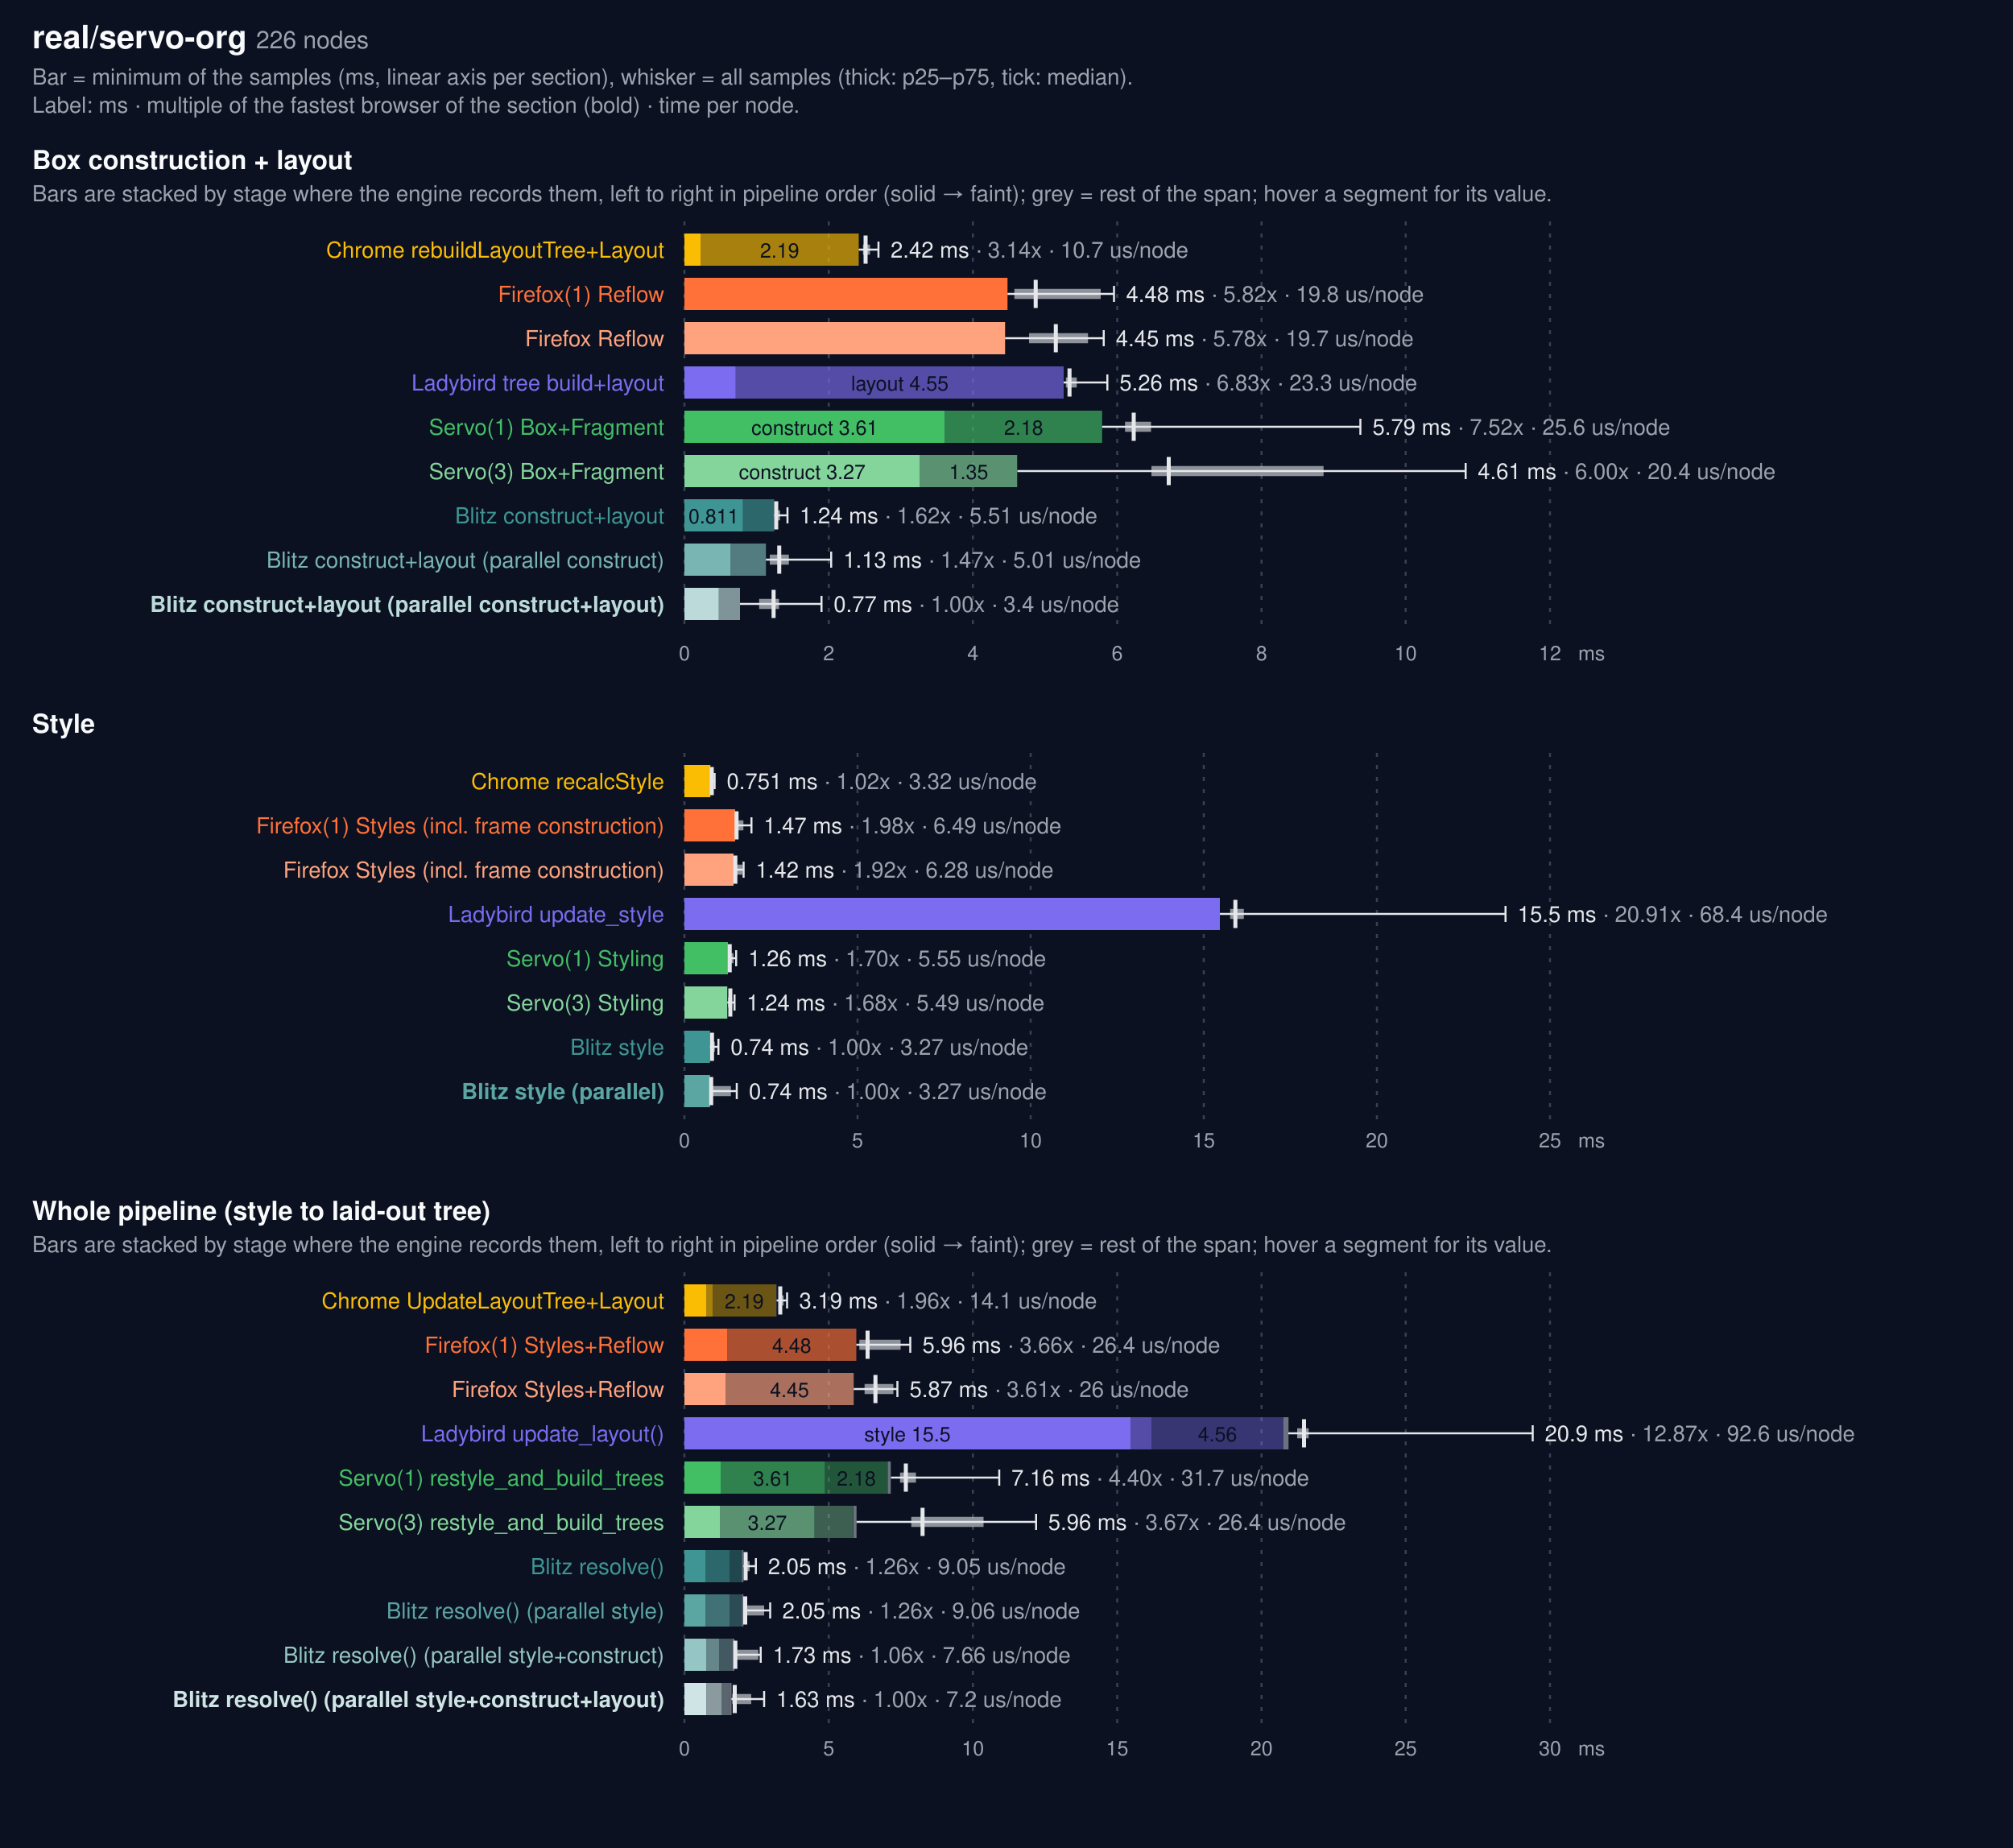
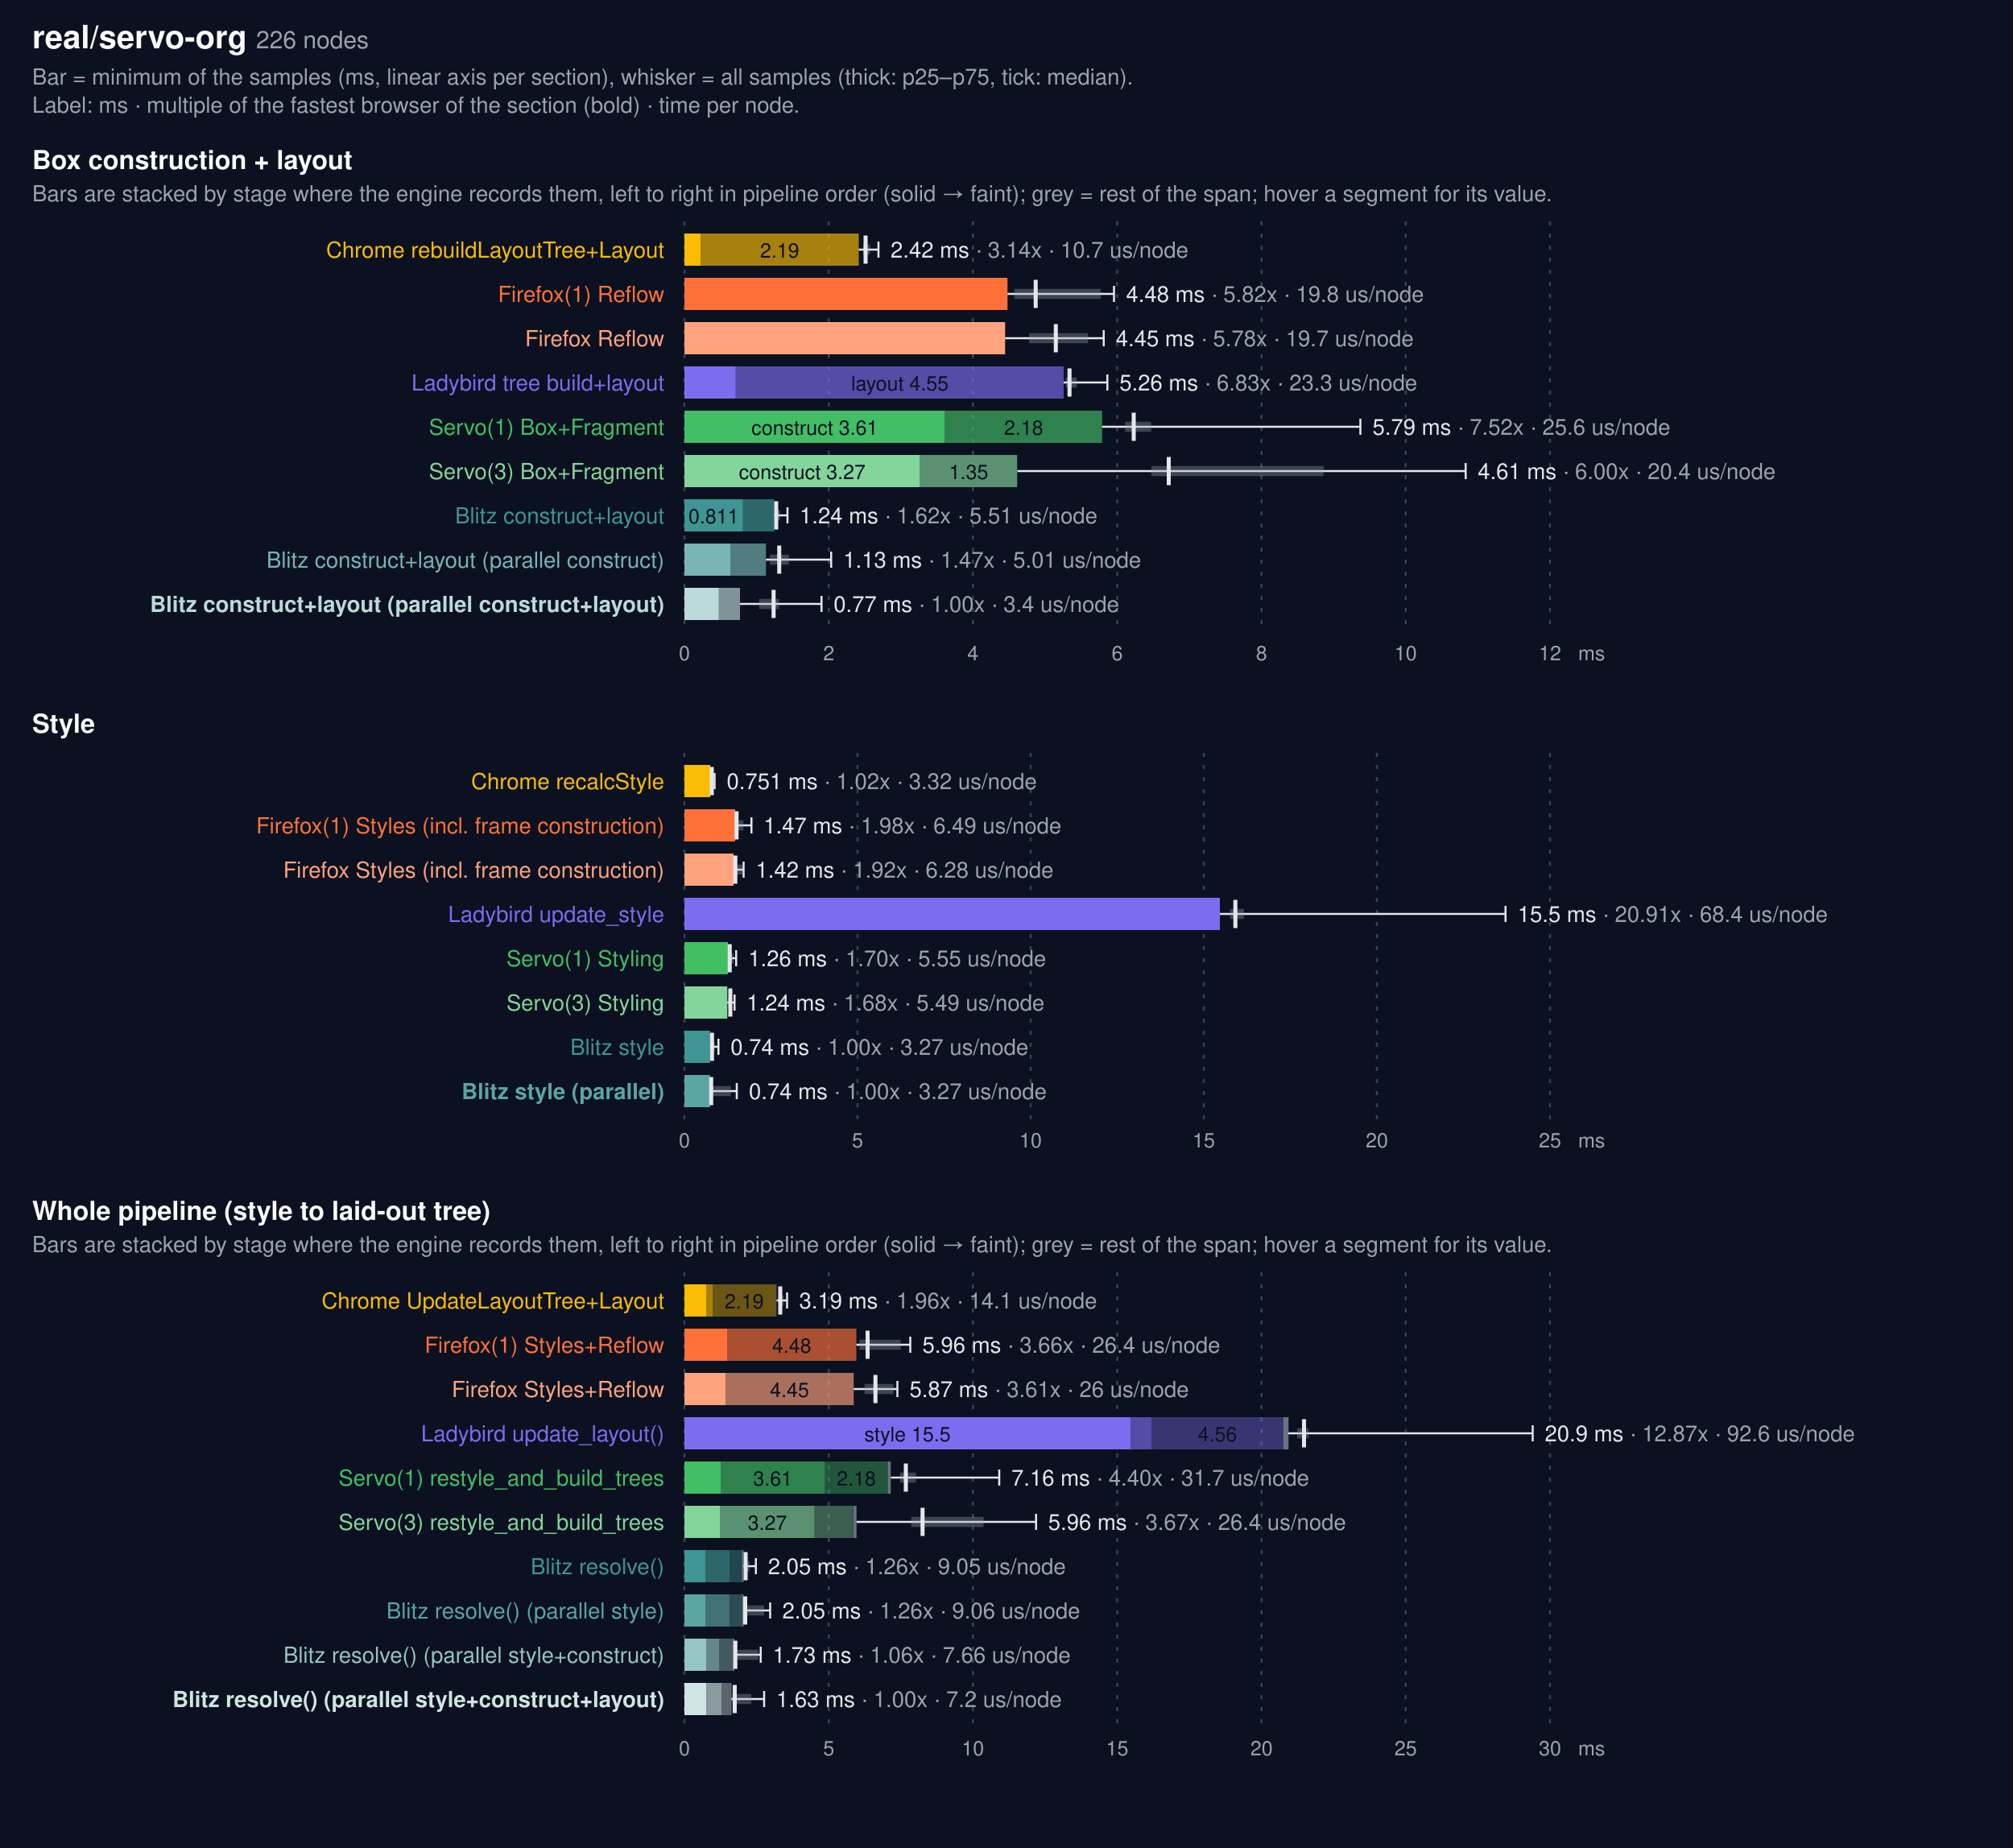
<svg xmlns="http://www.w3.org/2000/svg" width="1000" height="918" viewBox="0 0 1000 918" font-family="system-ui, -apple-system, Segoe UI, Helvetica, Arial, sans-serif">
  <rect width="1000" height="918" fill="#0b1120" />
  <text x="16" y="24" fill="#f9fafb" font-size="16" font-weight="600">real/servo-org <tspan fill="#9ca3af" font-size="12" font-weight="400">226 nodes</tspan>
  </text>
  <text x="16" y="42" fill="#9ca3af" font-size="11">Bar = minimum of the samples (ms, linear axis per section), whisker = all samples (thick: p25–p75, tick: median).</text>
  <text x="16" y="56" fill="#9ca3af" font-size="11">Label: ms · multiple of the fastest browser of the section (bold) · time per node.</text>
  <text x="16" y="84" fill="#f9fafb" font-size="13" font-weight="600">Box construction + layout</text>
  <text x="16" y="100" fill="#9ca3af" font-size="11">Bars are stacked by stage where the engine records them, left to right in pipeline order (solid → faint); grey = rest of the span; hover a segment for its value.</text>
  <line x1="340.0" x2="340.0" y1="110" y2="314" stroke="#374151" stroke-dasharray="2 4" />
  <text x="340.0" y="328" fill="#9ca3af" font-size="10" text-anchor="middle">0</text>
  <line x1="411.7" x2="411.7" y1="110" y2="314" stroke="#374151" stroke-dasharray="2 4" />
  <text x="411.7" y="328" fill="#9ca3af" font-size="10" text-anchor="middle">2</text>
  <line x1="483.3" x2="483.3" y1="110" y2="314" stroke="#374151" stroke-dasharray="2 4" />
  <text x="483.3" y="328" fill="#9ca3af" font-size="10" text-anchor="middle">4</text>
  <line x1="555.0" x2="555.0" y1="110" y2="314" stroke="#374151" stroke-dasharray="2 4" />
  <text x="555.0" y="328" fill="#9ca3af" font-size="10" text-anchor="middle">6</text>
  <line x1="626.7" x2="626.7" y1="110" y2="314" stroke="#374151" stroke-dasharray="2 4" />
  <text x="626.7" y="328" fill="#9ca3af" font-size="10" text-anchor="middle">8</text>
  <line x1="698.3" x2="698.3" y1="110" y2="314" stroke="#374151" stroke-dasharray="2 4" />
  <text x="698.3" y="328" fill="#9ca3af" font-size="10" text-anchor="middle">10</text>
  <line x1="770.0" x2="770.0" y1="110" y2="314" stroke="#374151" stroke-dasharray="2 4" />
  <text x="770.0" y="328" fill="#9ca3af" font-size="10" text-anchor="middle">12</text>
  <text x="784" y="328" fill="#9ca3af" font-size="10">ms</text>
  <text x="330" y="128" fill="#FBBC04" font-size="11" text-anchor="end">Chrome rebuildLayoutTree+Layout</text>
  <rect x="340.0" y="116" width="8.0" height="16" fill="#FBBC04" opacity="1.0" />
  <rect x="348.0" y="116" width="78.6" height="16" fill="#FBBC04" opacity="0.65" />
  <text x="387.3" y="128" fill="#0b1120" font-size="10" text-anchor="middle">2.19</text>
  <g stroke="#e5e7eb" fill="none">
    <line x1="426.6" y1="124.0" x2="436.4" y2="124.0" stroke-width="1" />
-     <line x1="428.7" y1="124.0" x2="432.2" y2="124.0" stroke-width="5" opacity="0.6" />
+     <line x1="428.7" y1="124.0" x2="432.2" y2="124.0" stroke="#9ca3af" stroke-width="5" opacity="0.35" />
    <line x1="430.0" y1="117" x2="430.0" y2="131" stroke-width="2" />
    <line x1="436.4" y1="120" x2="436.4" y2="128" stroke-width="1" />
  </g>
  <text x="442.4" y="128" fill="#e5e7eb" font-size="11">2.42 ms <tspan fill="#9ca3af">· 3.14x · 10.7 us/node</tspan>
  </text>
  <text x="330" y="150" fill="#FF7139" font-size="11" text-anchor="end">Firefox(1) Reflow</text>
  <rect x="340" y="138" width="160.5" height="16" fill="#FF7139" />
  <g stroke="#e5e7eb" fill="none">
    <line x1="500.5" y1="146.0" x2="553.4" y2="146.0" stroke-width="1" />
-     <line x1="503.9" y1="146.0" x2="546.8" y2="146.0" stroke-width="5" opacity="0.6" />
+     <line x1="503.9" y1="146.0" x2="546.8" y2="146.0" stroke="#9ca3af" stroke-width="5" opacity="0.35" />
    <line x1="514.5" y1="139" x2="514.5" y2="153" stroke-width="2" />
    <line x1="553.4" y1="142" x2="553.4" y2="150" stroke-width="1" />
  </g>
  <text x="559.4" y="150" fill="#e5e7eb" font-size="11">4.48 ms <tspan fill="#9ca3af">· 5.82x · 19.8 us/node</tspan>
  </text>
  <text x="330" y="172" fill="#ffa37e" font-size="11" text-anchor="end">Firefox Reflow</text>
  <rect x="340" y="160" width="159.3" height="16" fill="#ffa37e" />
  <g stroke="#e5e7eb" fill="none">
    <line x1="499.3" y1="168.0" x2="548.3" y2="168.0" stroke-width="1" />
-     <line x1="511.2" y1="168.0" x2="540.5" y2="168.0" stroke-width="5" opacity="0.6" />
+     <line x1="511.2" y1="168.0" x2="540.5" y2="168.0" stroke="#9ca3af" stroke-width="5" opacity="0.35" />
    <line x1="524.5" y1="161" x2="524.5" y2="175" stroke-width="2" />
    <line x1="548.3" y1="164" x2="548.3" y2="172" stroke-width="1" />
  </g>
  <text x="554.3" y="172" fill="#e5e7eb" font-size="11">4.45 ms <tspan fill="#9ca3af">· 5.78x · 19.7 us/node</tspan>
  </text>
  <text x="330" y="194" fill="#7B6CF0" font-size="11" text-anchor="end">Ladybird tree build+layout</text>
  <rect x="340.0" y="182" width="25.5" height="16" fill="#7B6CF0" opacity="1.0" />
  <rect x="365.5" y="182" width="162.9" height="16" fill="#7B6CF0" opacity="0.65" />
  <text x="447.0" y="194" fill="#0b1120" font-size="10" text-anchor="middle">layout 4.55</text>
  <g stroke="#e5e7eb" fill="none">
    <line x1="528.4" y1="190.0" x2="550.1" y2="190.0" stroke-width="1" />
-     <line x1="529.5" y1="190.0" x2="534.9" y2="190.0" stroke-width="5" opacity="0.6" />
+     <line x1="529.5" y1="190.0" x2="534.9" y2="190.0" stroke="#9ca3af" stroke-width="5" opacity="0.35" />
    <line x1="531.3" y1="183" x2="531.3" y2="197" stroke-width="2" />
    <line x1="550.1" y1="186" x2="550.1" y2="194" stroke-width="1" />
  </g>
  <text x="556.1" y="194" fill="#e5e7eb" font-size="11">5.26 ms <tspan fill="#9ca3af">· 6.83x · 23.3 us/node</tspan>
  </text>
  <text x="330" y="216" fill="#42BE65" font-size="11" text-anchor="end">Servo(1) Box+Fragment</text>
  <rect x="340.0" y="204" width="129.4" height="16" fill="#42BE65" opacity="1.0" />
  <text x="404.7" y="216" fill="#0b1120" font-size="10" text-anchor="middle">construct 3.61</text>
  <rect x="469.4" y="204" width="78.1" height="16" fill="#42BE65" opacity="0.65" />
  <text x="508.5" y="216" fill="#0b1120" font-size="10" text-anchor="middle">2.18</text>
  <g stroke="#e5e7eb" fill="none">
    <line x1="547.5" y1="212.0" x2="675.8" y2="212.0" stroke-width="1" />
-     <line x1="558.9" y1="212.0" x2="571.8" y2="212.0" stroke-width="5" opacity="0.6" />
+     <line x1="558.9" y1="212.0" x2="571.8" y2="212.0" stroke="#9ca3af" stroke-width="5" opacity="0.35" />
    <line x1="563.2" y1="205" x2="563.2" y2="219" stroke-width="2" />
    <line x1="675.8" y1="208" x2="675.8" y2="216" stroke-width="1" />
  </g>
  <text x="681.8" y="216" fill="#e5e7eb" font-size="11">5.79 ms <tspan fill="#9ca3af">· 7.52x · 25.6 us/node</tspan>
  </text>
  <text x="330" y="238" fill="#84d59b" font-size="11" text-anchor="end">Servo(3) Box+Fragment</text>
  <rect x="340.0" y="226" width="117.0" height="16" fill="#84d59b" opacity="1.0" />
  <text x="398.5" y="238" fill="#0b1120" font-size="10" text-anchor="middle">construct 3.27</text>
  <rect x="457.0" y="226" width="48.3" height="16" fill="#84d59b" opacity="0.65" />
  <text x="481.2" y="238" fill="#0b1120" font-size="10" text-anchor="middle">1.35</text>
  <g stroke="#e5e7eb" fill="none">
    <line x1="505.4" y1="234.0" x2="728.1" y2="234.0" stroke-width="1" />
-     <line x1="572.0" y1="234.0" x2="657.5" y2="234.0" stroke-width="5" opacity="0.6" />
+     <line x1="572.0" y1="234.0" x2="657.5" y2="234.0" stroke="#9ca3af" stroke-width="5" opacity="0.35" />
    <line x1="580.6" y1="227" x2="580.6" y2="241" stroke-width="2" />
    <line x1="728.1" y1="230" x2="728.1" y2="238" stroke-width="1" />
  </g>
  <text x="734.1" y="238" fill="#e5e7eb" font-size="11">4.61 ms <tspan fill="#9ca3af">· 6.00x · 20.4 us/node</tspan>
  </text>
  <text x="330" y="260" fill="#3E9593" font-size="11" text-anchor="end">Blitz construct+layout</text>
  <rect x="340.0" y="248" width="29.1" height="16" fill="#3E9593" opacity="1.0" />
  <text x="354.5" y="260" fill="#0b1120" font-size="10" text-anchor="middle">0.811</text>
  <rect x="369.1" y="248" width="15.5" height="16" fill="#3E9593" opacity="0.65" />
  <g stroke="#e5e7eb" fill="none">
    <line x1="384.6" y1="256.0" x2="391.2" y2="256.0" stroke-width="1" />
-     <line x1="385.4" y1="256.0" x2="387.5" y2="256.0" stroke-width="5" opacity="0.6" />
+     <line x1="385.4" y1="256.0" x2="387.5" y2="256.0" stroke="#9ca3af" stroke-width="5" opacity="0.35" />
    <line x1="385.6" y1="249" x2="385.6" y2="263" stroke-width="2" />
    <line x1="391.2" y1="252" x2="391.2" y2="260" stroke-width="1" />
  </g>
  <text x="397.2" y="260" fill="#e5e7eb" font-size="11">1.24 ms <tspan fill="#9ca3af">· 1.62x · 5.51 us/node</tspan>
  </text>
  <text x="330" y="282" fill="#78b5b3" font-size="11" text-anchor="end">Blitz construct+layout (parallel construct)</text>
  <rect x="340.0" y="270" width="23.0" height="16" fill="#78b5b3" opacity="1.0" />
  <rect x="363.0" y="270" width="17.5" height="16" fill="#78b5b3" opacity="0.65" />
  <g stroke="#e5e7eb" fill="none">
    <line x1="380.5" y1="278.0" x2="412.9" y2="278.0" stroke-width="1" />
-     <line x1="382.4" y1="278.0" x2="391.9" y2="278.0" stroke-width="5" opacity="0.6" />
+     <line x1="382.4" y1="278.0" x2="391.9" y2="278.0" stroke="#9ca3af" stroke-width="5" opacity="0.35" />
    <line x1="387.1" y1="271" x2="387.1" y2="285" stroke-width="2" />
    <line x1="412.9" y1="274" x2="412.9" y2="282" stroke-width="1" />
  </g>
  <text x="418.9" y="282" fill="#e5e7eb" font-size="11">1.13 ms <tspan fill="#9ca3af">· 1.47x · 5.01 us/node</tspan>
  </text>
  <text x="330" y="304" fill="#bbdad9" font-size="11" text-anchor="end" font-weight="700">Blitz construct+layout (parallel construct+layout)</text>
  <rect x="340.0" y="292" width="17.1" height="16" fill="#bbdad9" opacity="1.0" />
  <rect x="357.1" y="292" width="10.5" height="16" fill="#bbdad9" opacity="0.65" />
  <g stroke="#e5e7eb" fill="none">
    <line x1="367.6" y1="300.0" x2="408.1" y2="300.0" stroke-width="1" />
-     <line x1="377.1" y1="300.0" x2="387.0" y2="300.0" stroke-width="5" opacity="0.6" />
+     <line x1="377.1" y1="300.0" x2="387.0" y2="300.0" stroke="#9ca3af" stroke-width="5" opacity="0.35" />
    <line x1="384.3" y1="293" x2="384.3" y2="307" stroke-width="2" />
    <line x1="408.1" y1="296" x2="408.1" y2="304" stroke-width="1" />
  </g>
  <text x="414.1" y="304" fill="#e5e7eb" font-size="11">0.77 ms <tspan fill="#9ca3af">· 1.00x · 3.4 us/node</tspan>
  </text>
  <text x="16" y="364" fill="#f9fafb" font-size="13" font-weight="600">Style</text>
  <line x1="340.0" x2="340.0" y1="374" y2="556" stroke="#374151" stroke-dasharray="2 4" />
  <text x="340.0" y="570" fill="#9ca3af" font-size="10" text-anchor="middle">0</text>
  <line x1="426.0" x2="426.0" y1="374" y2="556" stroke="#374151" stroke-dasharray="2 4" />
  <text x="426.0" y="570" fill="#9ca3af" font-size="10" text-anchor="middle">5</text>
  <line x1="512.0" x2="512.0" y1="374" y2="556" stroke="#374151" stroke-dasharray="2 4" />
  <text x="512.0" y="570" fill="#9ca3af" font-size="10" text-anchor="middle">10</text>
  <line x1="598.0" x2="598.0" y1="374" y2="556" stroke="#374151" stroke-dasharray="2 4" />
  <text x="598.0" y="570" fill="#9ca3af" font-size="10" text-anchor="middle">15</text>
  <line x1="684.0" x2="684.0" y1="374" y2="556" stroke="#374151" stroke-dasharray="2 4" />
  <text x="684.0" y="570" fill="#9ca3af" font-size="10" text-anchor="middle">20</text>
  <line x1="770.0" x2="770.0" y1="374" y2="556" stroke="#374151" stroke-dasharray="2 4" />
  <text x="770.0" y="570" fill="#9ca3af" font-size="10" text-anchor="middle">25</text>
  <text x="784" y="570" fill="#9ca3af" font-size="10">ms</text>
  <text x="330" y="392" fill="#FBBC04" font-size="11" text-anchor="end">Chrome recalcStyle</text>
  <rect x="340" y="380" width="12.9" height="16" fill="#FBBC04" />
  <g stroke="#e5e7eb" fill="none">
    <line x1="352.9" y1="388.0" x2="355.0" y2="388.0" stroke-width="1" />
-     <line x1="353.5" y1="388.0" x2="353.9" y2="388.0" stroke-width="5" opacity="0.6" />
+     <line x1="353.5" y1="388.0" x2="353.9" y2="388.0" stroke="#9ca3af" stroke-width="5" opacity="0.35" />
    <line x1="353.6" y1="381" x2="353.6" y2="395" stroke-width="2" />
    <line x1="355.0" y1="384" x2="355.0" y2="392" stroke-width="1" />
  </g>
  <text x="361.0" y="392" fill="#e5e7eb" font-size="11">0.751 ms <tspan fill="#9ca3af">· 1.02x · 3.32 us/node</tspan>
  </text>
  <text x="330" y="414" fill="#FF7139" font-size="11" text-anchor="end">Firefox(1) Styles (incl. frame construction)</text>
  <rect x="340" y="402" width="25.2" height="16" fill="#FF7139" />
  <g stroke="#e5e7eb" fill="none">
    <line x1="365.2" y1="410.0" x2="373.3" y2="410.0" stroke-width="1" />
-     <line x1="365.5" y1="410.0" x2="369.3" y2="410.0" stroke-width="5" opacity="0.6" />
+     <line x1="365.5" y1="410.0" x2="369.3" y2="410.0" stroke="#9ca3af" stroke-width="5" opacity="0.35" />
    <line x1="365.9" y1="403" x2="365.9" y2="417" stroke-width="2" />
    <line x1="373.3" y1="406" x2="373.3" y2="414" stroke-width="1" />
  </g>
  <text x="379.3" y="414" fill="#e5e7eb" font-size="11">1.47 ms <tspan fill="#9ca3af">· 1.98x · 6.49 us/node</tspan>
  </text>
  <text x="330" y="436" fill="#ffa37e" font-size="11" text-anchor="end">Firefox Styles (incl. frame construction)</text>
  <rect x="340" y="424" width="24.4" height="16" fill="#ffa37e" />
  <g stroke="#e5e7eb" fill="none">
    <line x1="364.4" y1="432.0" x2="369.4" y2="432.0" stroke-width="1" />
-     <line x1="364.5" y1="432.0" x2="368.8" y2="432.0" stroke-width="5" opacity="0.6" />
+     <line x1="364.5" y1="432.0" x2="368.8" y2="432.0" stroke="#9ca3af" stroke-width="5" opacity="0.35" />
    <line x1="365.3" y1="425" x2="365.3" y2="439" stroke-width="2" />
    <line x1="369.4" y1="428" x2="369.4" y2="436" stroke-width="1" />
  </g>
  <text x="375.4" y="436" fill="#e5e7eb" font-size="11">1.42 ms <tspan fill="#9ca3af">· 1.92x · 6.28 us/node</tspan>
  </text>
  <text x="330" y="458" fill="#7B6CF0" font-size="11" text-anchor="end">Ladybird update_style</text>
  <rect x="340" y="446" width="266.0" height="16" fill="#7B6CF0" />
  <g stroke="#e5e7eb" fill="none">
    <line x1="606.0" y1="454.0" x2="747.9" y2="454.0" stroke-width="1" />
-     <line x1="611.1" y1="454.0" x2="617.9" y2="454.0" stroke-width="5" opacity="0.6" />
+     <line x1="611.1" y1="454.0" x2="617.9" y2="454.0" stroke="#9ca3af" stroke-width="5" opacity="0.35" />
    <line x1="613.7" y1="447" x2="613.7" y2="461" stroke-width="2" />
    <line x1="747.9" y1="450" x2="747.9" y2="458" stroke-width="1" />
  </g>
  <text x="753.9" y="458" fill="#e5e7eb" font-size="11">15.5 ms <tspan fill="#9ca3af">· 20.91x · 68.4 us/node</tspan>
  </text>
  <text x="330" y="480" fill="#42BE65" font-size="11" text-anchor="end">Servo(1) Styling</text>
  <rect x="340" y="468" width="21.6" height="16" fill="#42BE65" />
  <g stroke="#e5e7eb" fill="none">
    <line x1="361.6" y1="476.0" x2="365.7" y2="476.0" stroke-width="1" />
-     <line x1="361.8" y1="476.0" x2="364.4" y2="476.0" stroke-width="5" opacity="0.6" />
+     <line x1="361.8" y1="476.0" x2="364.4" y2="476.0" stroke="#9ca3af" stroke-width="5" opacity="0.35" />
    <line x1="362.5" y1="469" x2="362.5" y2="483" stroke-width="2" />
    <line x1="365.7" y1="472" x2="365.7" y2="480" stroke-width="1" />
  </g>
  <text x="371.7" y="480" fill="#e5e7eb" font-size="11">1.26 ms <tspan fill="#9ca3af">· 1.70x · 5.55 us/node</tspan>
  </text>
  <text x="330" y="502" fill="#84d59b" font-size="11" text-anchor="end">Servo(3) Styling</text>
  <rect x="340" y="490" width="21.3" height="16" fill="#84d59b" />
  <g stroke="#e5e7eb" fill="none">
    <line x1="361.3" y1="498.0" x2="364.9" y2="498.0" stroke-width="1" />
-     <line x1="361.6" y1="498.0" x2="363.7" y2="498.0" stroke-width="5" opacity="0.6" />
+     <line x1="361.6" y1="498.0" x2="363.7" y2="498.0" stroke="#9ca3af" stroke-width="5" opacity="0.35" />
    <line x1="362.8" y1="491" x2="362.8" y2="505" stroke-width="2" />
    <line x1="364.9" y1="494" x2="364.9" y2="502" stroke-width="1" />
  </g>
  <text x="370.9" y="502" fill="#e5e7eb" font-size="11">1.24 ms <tspan fill="#9ca3af">· 1.68x · 5.49 us/node</tspan>
  </text>
  <text x="330" y="524" fill="#3E9593" font-size="11" text-anchor="end">Blitz style</text>
  <rect x="340" y="512" width="12.7" height="16" fill="#3E9593" />
  <g stroke="#e5e7eb" fill="none">
    <line x1="352.7" y1="520.0" x2="356.9" y2="520.0" stroke-width="1" />
-     <line x1="353.2" y1="520.0" x2="355.1" y2="520.0" stroke-width="5" opacity="0.6" />
+     <line x1="353.2" y1="520.0" x2="355.1" y2="520.0" stroke="#9ca3af" stroke-width="5" opacity="0.35" />
    <line x1="353.7" y1="513" x2="353.7" y2="527" stroke-width="2" />
    <line x1="356.9" y1="516" x2="356.9" y2="524" stroke-width="1" />
  </g>
  <text x="362.9" y="524" fill="#e5e7eb" font-size="11">0.74 ms <tspan fill="#9ca3af">· 1.00x · 3.27 us/node</tspan>
  </text>
  <text x="330" y="546" fill="#5ba5a3" font-size="11" text-anchor="end" font-weight="700">Blitz style (parallel)</text>
  <rect x="340" y="534" width="12.7" height="16" fill="#5ba5a3" />
  <g stroke="#e5e7eb" fill="none">
    <line x1="352.7" y1="542.0" x2="366.0" y2="542.0" stroke-width="1" />
-     <line x1="352.7" y1="542.0" x2="363.1" y2="542.0" stroke-width="5" opacity="0.6" />
+     <line x1="352.7" y1="542.0" x2="363.1" y2="542.0" stroke="#9ca3af" stroke-width="5" opacity="0.35" />
    <line x1="353.3" y1="535" x2="353.3" y2="549" stroke-width="2" />
    <line x1="366.0" y1="538" x2="366.0" y2="546" stroke-width="1" />
  </g>
  <text x="372.0" y="546" fill="#e5e7eb" font-size="11">0.74 ms <tspan fill="#9ca3af">· 1.00x · 3.27 us/node</tspan>
  </text>
  <text x="16" y="606" fill="#f9fafb" font-size="13" font-weight="600">Whole pipeline (style to laid-out tree)</text>
  <text x="16" y="622" fill="#9ca3af" font-size="11">Bars are stacked by stage where the engine records them, left to right in pipeline order (solid → faint); grey = rest of the span; hover a segment for its value.</text>
  <line x1="340.0" x2="340.0" y1="632" y2="858" stroke="#374151" stroke-dasharray="2 4" />
  <text x="340.0" y="872" fill="#9ca3af" font-size="10" text-anchor="middle">0</text>
  <line x1="411.7" x2="411.7" y1="632" y2="858" stroke="#374151" stroke-dasharray="2 4" />
  <text x="411.7" y="872" fill="#9ca3af" font-size="10" text-anchor="middle">5</text>
  <line x1="483.3" x2="483.3" y1="632" y2="858" stroke="#374151" stroke-dasharray="2 4" />
  <text x="483.3" y="872" fill="#9ca3af" font-size="10" text-anchor="middle">10</text>
  <line x1="555.0" x2="555.0" y1="632" y2="858" stroke="#374151" stroke-dasharray="2 4" />
  <text x="555.0" y="872" fill="#9ca3af" font-size="10" text-anchor="middle">15</text>
  <line x1="626.7" x2="626.7" y1="632" y2="858" stroke="#374151" stroke-dasharray="2 4" />
  <text x="626.7" y="872" fill="#9ca3af" font-size="10" text-anchor="middle">20</text>
  <line x1="698.3" x2="698.3" y1="632" y2="858" stroke="#374151" stroke-dasharray="2 4" />
  <text x="698.3" y="872" fill="#9ca3af" font-size="10" text-anchor="middle">25</text>
  <line x1="770.0" x2="770.0" y1="632" y2="858" stroke="#374151" stroke-dasharray="2 4" />
  <text x="770.0" y="872" fill="#9ca3af" font-size="10" text-anchor="middle">30</text>
  <text x="784" y="872" fill="#9ca3af" font-size="10">ms</text>
  <text x="330" y="650" fill="#FBBC04" font-size="11" text-anchor="end">Chrome UpdateLayoutTree+Layout</text>
  <rect x="340.0" y="638" width="10.8" height="16" fill="#FBBC04" opacity="1.0" />
  <rect x="350.8" y="638" width="3.2" height="16" fill="#FBBC04" opacity="0.65" />
  <rect x="354.0" y="638" width="31.4" height="16" fill="#FBBC04" opacity="0.4" />
  <text x="369.7" y="650" fill="#0b1120" font-size="10" text-anchor="middle">2.19</text>
  <rect x="385.4" y="638" width="0.3" height="16" fill="#6b7280" opacity="1.0" />
  <g stroke="#e5e7eb" fill="none">
    <line x1="385.8" y1="646.0" x2="391.0" y2="646.0" stroke-width="1" />
-     <line x1="387.1" y1="646.0" x2="389.3" y2="646.0" stroke-width="5" opacity="0.6" />
+     <line x1="387.1" y1="646.0" x2="389.3" y2="646.0" stroke="#9ca3af" stroke-width="5" opacity="0.35" />
    <line x1="387.6" y1="639" x2="387.6" y2="653" stroke-width="2" />
    <line x1="391.0" y1="642" x2="391.0" y2="650" stroke-width="1" />
  </g>
  <text x="397.0" y="650" fill="#e5e7eb" font-size="11">3.19 ms <tspan fill="#9ca3af">· 1.96x · 14.1 us/node</tspan>
  </text>
  <text x="330" y="672" fill="#FF7139" font-size="11" text-anchor="end">Firefox(1) Styles+Reflow</text>
  <rect x="340.0" y="660" width="21.2" height="16" fill="#FF7139" opacity="1.0" />
  <rect x="361.2" y="660" width="64.2" height="16" fill="#FF7139" opacity="0.65" />
  <text x="393.3" y="672" fill="#0b1120" font-size="10" text-anchor="middle">4.48</text>
  <g stroke="#e5e7eb" fill="none">
    <line x1="425.4" y1="668.0" x2="452.2" y2="668.0" stroke-width="1" />
-     <line x1="426.9" y1="668.0" x2="447.4" y2="668.0" stroke-width="5" opacity="0.6" />
+     <line x1="426.9" y1="668.0" x2="447.4" y2="668.0" stroke="#9ca3af" stroke-width="5" opacity="0.35" />
    <line x1="431.0" y1="661" x2="431.0" y2="675" stroke-width="2" />
    <line x1="452.2" y1="664" x2="452.2" y2="672" stroke-width="1" />
  </g>
  <text x="458.2" y="672" fill="#e5e7eb" font-size="11">5.96 ms <tspan fill="#9ca3af">· 3.66x · 26.4 us/node</tspan>
  </text>
  <text x="330" y="694" fill="#ffa37e" font-size="11" text-anchor="end">Firefox Styles+Reflow</text>
  <rect x="340.0" y="682" width="20.4" height="16" fill="#ffa37e" opacity="1.0" />
  <rect x="360.4" y="682" width="63.7" height="16" fill="#ffa37e" opacity="0.65" />
  <text x="392.2" y="694" fill="#0b1120" font-size="10" text-anchor="middle">4.45</text>
  <g stroke="#e5e7eb" fill="none">
    <line x1="424.1" y1="690.0" x2="445.8" y2="690.0" stroke-width="1" />
-     <line x1="429.5" y1="690.0" x2="443.8" y2="690.0" stroke-width="5" opacity="0.6" />
+     <line x1="429.5" y1="690.0" x2="443.8" y2="690.0" stroke="#9ca3af" stroke-width="5" opacity="0.35" />
    <line x1="434.9" y1="683" x2="434.9" y2="697" stroke-width="2" />
    <line x1="445.8" y1="686" x2="445.8" y2="694" stroke-width="1" />
  </g>
  <text x="451.8" y="694" fill="#e5e7eb" font-size="11">5.87 ms <tspan fill="#9ca3af">· 3.61x · 26 us/node</tspan>
  </text>
  <text x="330" y="716" fill="#7B6CF0" font-size="11" text-anchor="end">Ladybird update_layout()</text>
  <rect x="340.0" y="704" width="221.7" height="16" fill="#7B6CF0" opacity="1.0" />
  <text x="450.8" y="716" fill="#0b1120" font-size="10" text-anchor="middle">style 15.5</text>
  <rect x="561.7" y="704" width="10.4" height="16" fill="#7B6CF0" opacity="0.65" />
  <rect x="572.1" y="704" width="65.4" height="16" fill="#7B6CF0" opacity="0.4" />
  <text x="604.8" y="716" fill="#0b1120" font-size="10" text-anchor="middle">4.56</text>
  <rect x="637.5" y="704" width="2.6" height="16" fill="#6b7280" opacity="1.0" />
  <g stroke="#e5e7eb" fill="none">
    <line x1="640.0" y1="712.0" x2="761.4" y2="712.0" stroke-width="1" />
-     <line x1="644.4" y1="712.0" x2="650.1" y2="712.0" stroke-width="5" opacity="0.6" />
+     <line x1="644.4" y1="712.0" x2="650.1" y2="712.0" stroke="#9ca3af" stroke-width="5" opacity="0.35" />
    <line x1="647.8" y1="705" x2="647.8" y2="719" stroke-width="2" />
    <line x1="761.4" y1="708" x2="761.4" y2="716" stroke-width="1" />
  </g>
  <text x="767.4" y="716" fill="#e5e7eb" font-size="11">20.9 ms <tspan fill="#9ca3af">· 12.87x · 92.6 us/node</tspan>
  </text>
  <text x="330" y="738" fill="#42BE65" font-size="11" text-anchor="end">Servo(1) restyle_and_build_trees</text>
  <rect x="340.0" y="726" width="18.0" height="16" fill="#42BE65" opacity="1.0" />
  <rect x="358.0" y="726" width="51.8" height="16" fill="#42BE65" opacity="0.65" />
  <text x="383.9" y="738" fill="#0b1120" font-size="10" text-anchor="middle">3.61</text>
  <rect x="409.8" y="726" width="31.2" height="16" fill="#42BE65" opacity="0.4" />
  <text x="425.4" y="738" fill="#0b1120" font-size="10" text-anchor="middle">2.18</text>
  <rect x="441.0" y="726" width="1.5" height="16" fill="#6b7280" opacity="1.0" />
  <g stroke="#e5e7eb" fill="none">
    <line x1="442.6" y1="734.0" x2="496.4" y2="734.0" stroke-width="1" />
-     <line x1="447.1" y1="734.0" x2="455.0" y2="734.0" stroke-width="5" opacity="0.6" />
+     <line x1="447.1" y1="734.0" x2="455.0" y2="734.0" stroke="#9ca3af" stroke-width="5" opacity="0.35" />
    <line x1="450.0" y1="727" x2="450.0" y2="741" stroke-width="2" />
    <line x1="496.4" y1="730" x2="496.4" y2="738" stroke-width="1" />
  </g>
  <text x="502.4" y="738" fill="#e5e7eb" font-size="11">7.16 ms <tspan fill="#9ca3af">· 4.40x · 31.7 us/node</tspan>
  </text>
  <text x="330" y="760" fill="#84d59b" font-size="11" text-anchor="end">Servo(3) restyle_and_build_trees</text>
  <rect x="340.0" y="748" width="17.8" height="16" fill="#84d59b" opacity="1.0" />
  <rect x="357.8" y="748" width="46.8" height="16" fill="#84d59b" opacity="0.65" />
  <text x="381.2" y="760" fill="#0b1120" font-size="10" text-anchor="middle">3.27</text>
  <rect x="404.6" y="748" width="19.3" height="16" fill="#84d59b" opacity="0.4" />
  <rect x="424.0" y="748" width="1.5" height="16" fill="#6b7280" opacity="1.0" />
  <g stroke="#e5e7eb" fill="none">
    <line x1="425.5" y1="756.0" x2="514.7" y2="756.0" stroke-width="1" />
-     <line x1="452.7" y1="756.0" x2="488.6" y2="756.0" stroke-width="5" opacity="0.6" />
+     <line x1="452.7" y1="756.0" x2="488.6" y2="756.0" stroke="#9ca3af" stroke-width="5" opacity="0.35" />
    <line x1="458.3" y1="749" x2="458.3" y2="763" stroke-width="2" />
    <line x1="514.7" y1="752" x2="514.7" y2="760" stroke-width="1" />
  </g>
  <text x="520.7" y="760" fill="#e5e7eb" font-size="11">5.96 ms <tspan fill="#9ca3af">· 3.67x · 26.4 us/node</tspan>
  </text>
  <text x="330" y="782" fill="#3E9593" font-size="11" text-anchor="end">Blitz resolve()</text>
  <rect x="340.0" y="770" width="10.6" height="16" fill="#3E9593" opacity="1.0" />
  <rect x="350.6" y="770" width="11.8" height="16" fill="#3E9593" opacity="0.65" />
  <rect x="362.4" y="770" width="6.3" height="16" fill="#3E9593" opacity="0.4" />
  <rect x="368.6" y="770" width="0.7" height="16" fill="#6b7280" opacity="1.0" />
  <g stroke="#e5e7eb" fill="none">
    <line x1="369.3" y1="778.0" x2="375.5" y2="778.0" stroke-width="1" />
-     <line x1="369.8" y1="778.0" x2="372.4" y2="778.0" stroke-width="5" opacity="0.6" />
+     <line x1="369.8" y1="778.0" x2="372.4" y2="778.0" stroke="#9ca3af" stroke-width="5" opacity="0.35" />
    <line x1="370.4" y1="771" x2="370.4" y2="785" stroke-width="2" />
    <line x1="375.5" y1="774" x2="375.5" y2="782" stroke-width="1" />
  </g>
  <text x="381.5" y="782" fill="#e5e7eb" font-size="11">2.05 ms <tspan fill="#9ca3af">· 1.26x · 9.05 us/node</tspan>
  </text>
  <text x="330" y="804" fill="#5ba5a3" font-size="11" text-anchor="end">Blitz resolve() (parallel style)</text>
  <rect x="340.0" y="792" width="10.6" height="16" fill="#5ba5a3" opacity="1.0" />
  <rect x="350.6" y="792" width="11.8" height="16" fill="#5ba5a3" opacity="0.65" />
  <rect x="362.4" y="792" width="6.2" height="16" fill="#5ba5a3" opacity="0.4" />
  <rect x="368.6" y="792" width="0.7" height="16" fill="#6b7280" opacity="1.0" />
  <g stroke="#e5e7eb" fill="none">
    <line x1="369.4" y1="800.0" x2="382.6" y2="800.0" stroke-width="1" />
-     <line x1="369.7" y1="800.0" x2="379.6" y2="800.0" stroke-width="5" opacity="0.6" />
+     <line x1="369.7" y1="800.0" x2="379.6" y2="800.0" stroke="#9ca3af" stroke-width="5" opacity="0.35" />
    <line x1="370.2" y1="793" x2="370.2" y2="807" stroke-width="2" />
    <line x1="382.6" y1="796" x2="382.6" y2="804" stroke-width="1" />
  </g>
  <text x="388.6" y="804" fill="#e5e7eb" font-size="11">2.05 ms <tspan fill="#9ca3af">· 1.26x · 9.06 us/node</tspan>
  </text>
  <text x="330" y="826" fill="#95c5c4" font-size="11" text-anchor="end">Blitz resolve() (parallel style+construct)</text>
  <rect x="340.0" y="814" width="10.8" height="16" fill="#95c5c4" opacity="1.0" />
  <rect x="350.8" y="814" width="6.4" height="16" fill="#95c5c4" opacity="0.65" />
  <rect x="357.2" y="814" width="6.7" height="16" fill="#95c5c4" opacity="0.4" />
  <rect x="363.9" y="814" width="0.9" height="16" fill="#6b7280" opacity="1.0" />
  <g stroke="#e5e7eb" fill="none">
    <line x1="364.8" y1="822.0" x2="377.9" y2="822.0" stroke-width="1" />
-     <line x1="364.9" y1="822.0" x2="376.7" y2="822.0" stroke-width="5" opacity="0.6" />
+     <line x1="364.9" y1="822.0" x2="376.7" y2="822.0" stroke="#9ca3af" stroke-width="5" opacity="0.35" />
    <line x1="365.3" y1="815" x2="365.3" y2="829" stroke-width="2" />
    <line x1="377.9" y1="818" x2="377.9" y2="826" stroke-width="1" />
  </g>
  <text x="383.9" y="826" fill="#e5e7eb" font-size="11">1.73 ms <tspan fill="#9ca3af">· 1.06x · 7.66 us/node</tspan>
  </text>
  <text x="330" y="848" fill="#cfe4e4" font-size="11" text-anchor="end" font-weight="700">Blitz resolve() (parallel style+construct+layout)</text>
  <rect x="340.0" y="836" width="10.9" height="16" fill="#cfe4e4" opacity="1.0" />
  <rect x="350.9" y="836" width="7.6" height="16" fill="#cfe4e4" opacity="0.65" />
  <rect x="358.5" y="836" width="3.9" height="16" fill="#cfe4e4" opacity="0.4" />
  <rect x="362.5" y="836" width="0.9" height="16" fill="#6b7280" opacity="1.0" />
  <g stroke="#e5e7eb" fill="none">
    <line x1="363.3" y1="844.0" x2="379.6" y2="844.0" stroke-width="1" />
-     <line x1="363.7" y1="844.0" x2="373.2" y2="844.0" stroke-width="5" opacity="0.6" />
+     <line x1="363.7" y1="844.0" x2="373.2" y2="844.0" stroke="#9ca3af" stroke-width="5" opacity="0.35" />
    <line x1="365.0" y1="837" x2="365.0" y2="851" stroke-width="2" />
    <line x1="379.6" y1="840" x2="379.6" y2="848" stroke-width="1" />
  </g>
  <text x="385.6" y="848" fill="#e5e7eb" font-size="11">1.63 ms <tspan fill="#9ca3af">· 1.00x · 7.2 us/node</tspan>
  </text>
</svg>
